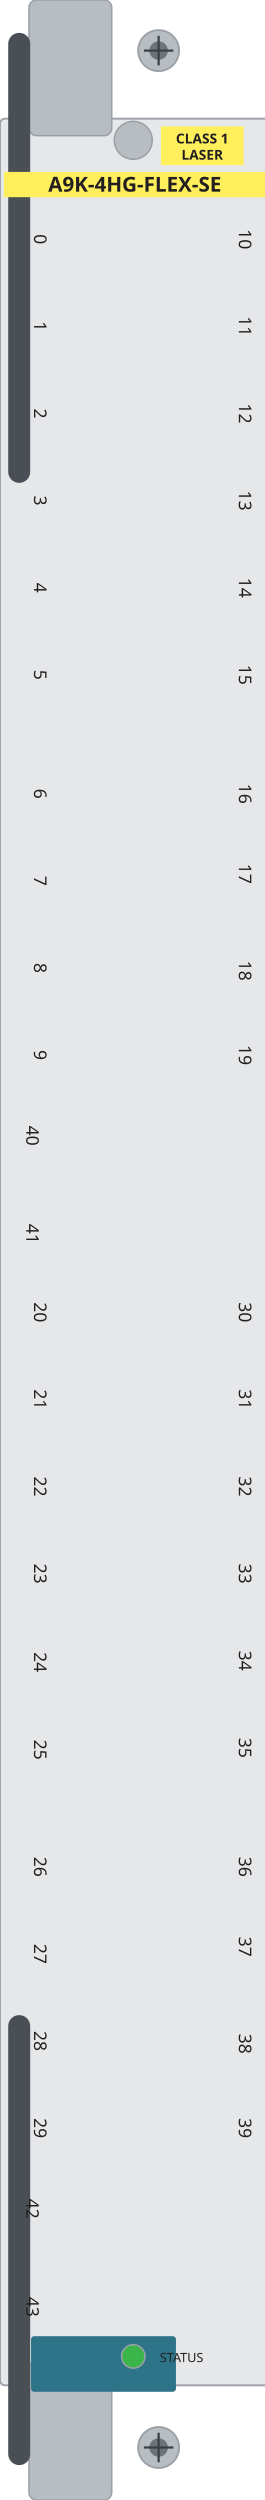
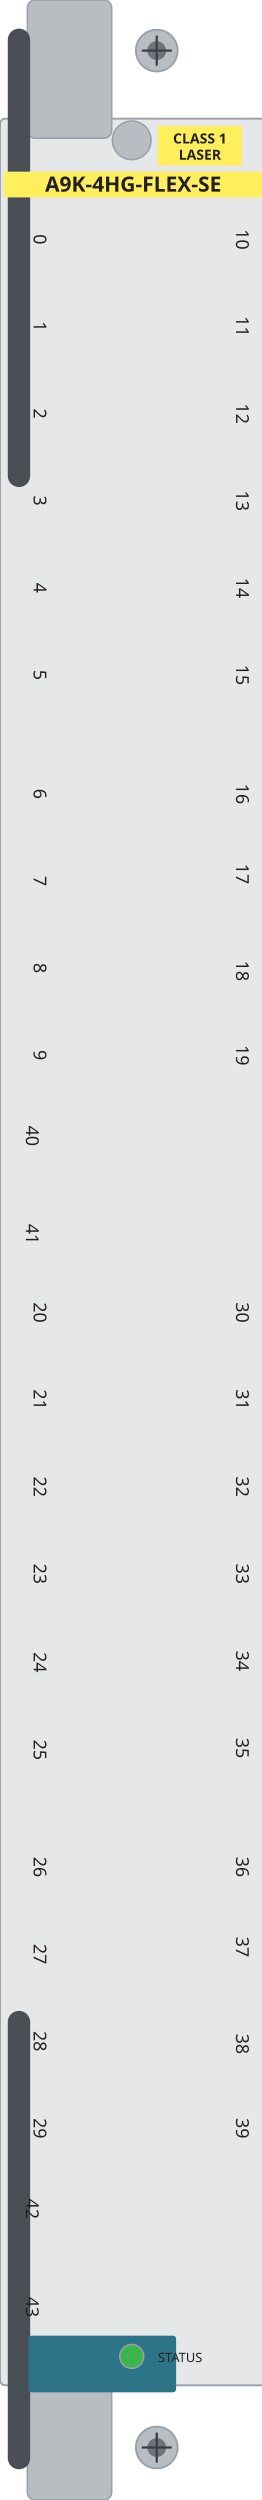
- <svg xmlns="http://www.w3.org/2000/svg" width="42.67mm" height="403.1mm" viewBox="0 0 42.67 403.1">
-   <rect id="plate" x="0.0" y="19.131" width="43.468" height="365.479" rx="0.81" fill="#e6e7e9" stroke="#9aa0a6" stroke-width="0.3" />
-   <rect id="ejector-top" x="4.671" y="0.0" width="13.346" height="21.872" rx="1.22" fill="#b8bdc2" stroke="#9aa0a6" stroke-width="0.25" />
-   <rect id="ejector-bot" x="4.671" y="380.699" width="13.346" height="22.401" rx="1.22" fill="#b8bdc2" stroke="#9aa0a6" stroke-width="0.25" />
-   <rect id="lever-top" x="1.324" y="5.297" width="3.545" height="72.562" rx="1.77" fill="#4a4f55" />
-   <rect id="lever-bot" x="1.324" y="324.915" width="3.545" height="72.562" rx="1.77" fill="#4a4f55" />
+ <svg xmlns="http://www.w3.org/2000/svg" width="41.4mm" height="395.7mm" viewBox="0 0 41.4 395.7">
+   <rect id="plate" x="0" y="18.78" width="42.17" height="358.77" rx="0.81" fill="#e6e7e9" stroke="#9aa0a6" stroke-width="0.3" />
+   <rect id="ejector-top" x="4.33" y="0" width="13.346" height="21.872" rx="1.22" fill="#b8bdc2" stroke="#9aa0a6" stroke-width="0.25" />
+   <rect id="ejector-bot" x="4.33" y="373.3" width="13.346" height="22.401" rx="1.22" fill="#b8bdc2" stroke="#9aa0a6" stroke-width="0.25" />
+   <rect id="lever-top" x="1.23" y="4.53" width="3.545" height="72.562" rx="1.77" fill="#4a4f55" />
+   <rect id="lever-bot" x="1.23" y="318.28" width="3.545" height="72.562" rx="1.77" fill="#4a4f55" />
  <g id="screw-top">
-     <circle cx="25.576" cy="8.16" r="3.301" fill="#b8bdc2" stroke="#9aa0a6" stroke-width="0.3" />
-     <circle cx="25.576" cy="8.16" r="1.49" fill="#6d7379" />
-     <path d="M 23.2 8.16 H 27.95 M 25.576 5.78 V 10.54" stroke="#3a4046" stroke-width="0.36" fill="none" />
+     <circle cx="24.81" cy="8.01" r="3.301" fill="#b8bdc2" stroke="#9aa0a6" stroke-width="0.3" />
+     <circle cx="24.81" cy="8.01" r="1.49" fill="#6d7379" />
+     <path d="M 22.44 8.01 H 27.19 M 24.81 5.63 V 10.39" stroke="#3a4046" stroke-width="0.36" fill="none" />
  </g>
  <g id="screw-bot">
-     <circle cx="25.576" cy="394.635" r="3.301" fill="#b8bdc2" stroke="#9aa0a6" stroke-width="0.3" />
-     <circle cx="25.576" cy="394.635" r="1.49" fill="#6d7379" />
-     <path d="M 23.2 394.635 H 27.95 M 25.576 392.26 V 397.01" stroke="#3a4046" stroke-width="0.36" fill="none" />
+     <circle cx="24.81" cy="387.39" r="3.301" fill="#b8bdc2" stroke="#9aa0a6" stroke-width="0.3" />
+     <circle cx="24.81" cy="387.39" r="1.49" fill="#6d7379" />
+     <path d="M 22.44 387.39 H 27.19 M 24.81 385.02 V 389.77" stroke="#3a4046" stroke-width="0.36" fill="none" />
  </g>
-   <circle id="pivot-top" cx="21.489" cy="22.625" r="3.056" fill="#b8bdc2" stroke="#9aa0a6" stroke-width="0.25" />
-   <rect id="asset-label" x="5.005" y="376.685" width="23.366" height="8.965" rx="0.51" fill="#2e7489" />
+   <circle id="pivot-top" cx="20.85" cy="22.21" r="3.056" fill="#b8bdc2" stroke="#9aa0a6" stroke-width="0.25" />
+   <rect id="asset-label" x="4.51" y="369.69" width="23.366" height="8.965" rx="0.51" fill="#2e7489" />
  <g id="silkscreen">
-     <rect x="0.626" y="27.719" width="42.217" height="4.075" fill="#ffef5c" />
-     <text x="21.73" y="30.9" font-family="sans-serif" font-size="3.32" font-weight="bold" text-anchor="middle" fill="#231f20">A9K-4HG-FLEX-SE</text>
-     <rect x="25.941" y="20.384" width="13.346" height="6.245" fill="#ffef5c" />
-     <text x="32.61" y="23.13" font-family="sans-serif" font-size="2.22" font-weight="bold" text-anchor="middle" fill="#231f20">CLASS 1</text>
-     <text x="32.61" y="25.75" font-family="sans-serif" font-size="2.22" font-weight="bold" text-anchor="middle" fill="#231f20">LASER</text>
-     <text x="25.77" y="380.86" font-family="sans-serif" font-size="2.04" fill="#231f20">STATUS</text>
-     <text x="38.51" y="36.96" transform="rotate(90 38.51 36.96)" font-family="sans-serif" font-size="2.83" fill="#231f20">10</text>
-     <text x="38.51" y="51.0" transform="rotate(90 38.51 51.0)" font-family="sans-serif" font-size="2.83" fill="#231f20">11</text>
-     <text x="38.51" y="65.05" transform="rotate(90 38.51 65.05)" font-family="sans-serif" font-size="2.83" fill="#231f20">12</text>
-     <text x="38.51" y="79.1" transform="rotate(90 38.51 79.1)" font-family="sans-serif" font-size="2.83" fill="#231f20">13</text>
-     <text x="38.51" y="93.15" transform="rotate(90 38.51 93.15)" font-family="sans-serif" font-size="2.83" fill="#231f20">14</text>
-     <text x="38.51" y="107.19" transform="rotate(90 38.51 107.19)" font-family="sans-serif" font-size="2.83" fill="#231f20">15</text>
-     <text x="5.48" y="37.76" transform="rotate(90 5.48 37.76)" font-family="sans-serif" font-size="2.83" fill="#231f20">0</text>
-     <text x="5.48" y="51.81" transform="rotate(90 5.48 51.81)" font-family="sans-serif" font-size="2.83" fill="#231f20">1</text>
-     <text x="5.48" y="65.86" transform="rotate(90 5.48 65.86)" font-family="sans-serif" font-size="2.83" fill="#231f20">2</text>
-     <text x="5.48" y="79.9" transform="rotate(90 5.48 79.9)" font-family="sans-serif" font-size="2.83" fill="#231f20">3</text>
-     <text x="5.48" y="93.95" transform="rotate(90 5.48 93.95)" font-family="sans-serif" font-size="2.83" fill="#231f20">4</text>
-     <text x="5.48" y="108.0" transform="rotate(90 5.48 108.0)" font-family="sans-serif" font-size="2.83" fill="#231f20">5</text>
-     <text x="38.51" y="126.37" transform="rotate(90 38.51 126.37)" font-family="sans-serif" font-size="2.83" fill="#231f20">16</text>
-     <text x="38.51" y="139.27" transform="rotate(90 38.51 139.27)" font-family="sans-serif" font-size="2.83" fill="#231f20">17</text>
-     <text x="38.51" y="154.9" transform="rotate(90 38.51 154.9)" font-family="sans-serif" font-size="2.83" fill="#231f20">18</text>
-     <text x="38.51" y="168.51" transform="rotate(90 38.51 168.51)" font-family="sans-serif" font-size="2.83" fill="#231f20">19</text>
-     <text x="5.48" y="127.17" transform="rotate(90 5.48 127.17)" font-family="sans-serif" font-size="2.83" fill="#231f20">6</text>
-     <text x="5.48" y="141.22" transform="rotate(90 5.48 141.22)" font-family="sans-serif" font-size="2.83" fill="#231f20">7</text>
-     <text x="5.48" y="155.27" transform="rotate(90 5.48 155.27)" font-family="sans-serif" font-size="2.83" fill="#231f20">8</text>
-     <text x="5.48" y="169.31" transform="rotate(90 5.48 169.31)" font-family="sans-serif" font-size="2.83" fill="#231f20">9</text>
-     <text x="4.23" y="181.49" transform="rotate(90 4.23 181.49)" font-family="sans-serif" font-size="2.83" fill="#231f20">40</text>
-     <text x="4.23" y="197.32" transform="rotate(90 4.23 197.32)" font-family="sans-serif" font-size="2.83" fill="#231f20">41</text>
-     <text x="38.51" y="209.97" transform="rotate(90 38.51 209.97)" font-family="sans-serif" font-size="2.83" fill="#231f20">30</text>
-     <text x="38.51" y="224.01" transform="rotate(90 38.51 224.01)" font-family="sans-serif" font-size="2.83" fill="#231f20">31</text>
-     <text x="38.51" y="238.06" transform="rotate(90 38.51 238.06)" font-family="sans-serif" font-size="2.83" fill="#231f20">32</text>
-     <text x="38.51" y="252.11" transform="rotate(90 38.51 252.11)" font-family="sans-serif" font-size="2.83" fill="#231f20">33</text>
-     <text x="38.51" y="266.15" transform="rotate(90 38.51 266.15)" font-family="sans-serif" font-size="2.83" fill="#231f20">34</text>
-     <text x="38.51" y="280.2" transform="rotate(90 38.51 280.2)" font-family="sans-serif" font-size="2.83" fill="#231f20">35</text>
-     <text x="5.48" y="209.97" transform="rotate(90 5.48 209.97)" font-family="sans-serif" font-size="2.83" fill="#231f20">20</text>
-     <text x="5.48" y="224.01" transform="rotate(90 5.48 224.01)" font-family="sans-serif" font-size="2.83" fill="#231f20">21</text>
-     <text x="5.48" y="238.06" transform="rotate(90 5.48 238.06)" font-family="sans-serif" font-size="2.83" fill="#231f20">22</text>
-     <text x="5.48" y="252.11" transform="rotate(90 5.48 252.11)" font-family="sans-serif" font-size="2.83" fill="#231f20">23</text>
-     <text x="5.48" y="266.38" transform="rotate(90 5.48 266.38)" font-family="sans-serif" font-size="2.83" fill="#231f20">24</text>
-     <text x="5.48" y="280.5" transform="rotate(90 5.48 280.5)" font-family="sans-serif" font-size="2.83" fill="#231f20">25</text>
-     <text x="38.51" y="299.38" transform="rotate(90 38.51 299.38)" font-family="sans-serif" font-size="2.83" fill="#231f20">36</text>
-     <text x="38.51" y="312.27" transform="rotate(90 38.51 312.27)" font-family="sans-serif" font-size="2.83" fill="#231f20">37</text>
-     <text x="38.51" y="327.91" transform="rotate(90 38.51 327.91)" font-family="sans-serif" font-size="2.83" fill="#231f20">38</text>
-     <text x="38.51" y="341.52" transform="rotate(90 38.51 341.52)" font-family="sans-serif" font-size="2.83" fill="#231f20">39</text>
-     <text x="5.48" y="299.38" transform="rotate(90 5.48 299.38)" font-family="sans-serif" font-size="2.83" fill="#231f20">26</text>
-     <text x="5.48" y="313.42" transform="rotate(90 5.48 313.42)" font-family="sans-serif" font-size="2.83" fill="#231f20">27</text>
-     <text x="5.48" y="327.47" transform="rotate(90 5.48 327.47)" font-family="sans-serif" font-size="2.83" fill="#231f20">28</text>
-     <text x="5.48" y="341.52" transform="rotate(90 5.48 341.52)" font-family="sans-serif" font-size="2.83" fill="#231f20">29</text>
-     <text x="4.23" y="354.5" transform="rotate(90 4.23 354.5)" font-family="sans-serif" font-size="2.83" fill="#231f20">42</text>
-     <text x="4.23" y="370.33" transform="rotate(90 4.23 370.33)" font-family="sans-serif" font-size="2.83" fill="#231f20">43</text>
+     <rect x="0.61" y="27.17" width="40.96" height="4.075" fill="#ffef5c" />
+     <text x="21.08" y="30.33" font-family="sans-serif" font-size="3.32" font-weight="bold" text-anchor="middle" fill="#231f20">A9K-4HG-FLEX-SE</text>
+     <rect x="24.97" y="19.95" width="13.346" height="6.245" fill="#ffef5c" />
+     <text x="31.64" y="22.71" font-family="sans-serif" font-size="2.22" font-weight="bold" text-anchor="middle" fill="#231f20">CLASS 1</text>
+     <text x="31.64" y="25.28" font-family="sans-serif" font-size="2.22" font-weight="bold" text-anchor="middle" fill="#231f20">LASER</text>
+     <text x="25" y="373.87" font-family="sans-serif" font-size="2.04" fill="#231f20">STATUS</text>
+     <text x="37.36" y="36.28" transform="rotate(90 37.36 36.28)" font-family="sans-serif" font-size="2.83" fill="#231f20">10</text>
+     <text x="37.36" y="50.06" transform="rotate(90 37.36 50.06)" font-family="sans-serif" font-size="2.83" fill="#231f20">11</text>
+     <text x="37.36" y="63.86" transform="rotate(90 37.36 63.86)" font-family="sans-serif" font-size="2.83" fill="#231f20">12</text>
+     <text x="37.36" y="77.65" transform="rotate(90 37.36 77.65)" font-family="sans-serif" font-size="2.83" fill="#231f20">13</text>
+     <text x="37.36" y="91.44" transform="rotate(90 37.36 91.44)" font-family="sans-serif" font-size="2.83" fill="#231f20">14</text>
+     <text x="37.36" y="105.22" transform="rotate(90 37.36 105.22)" font-family="sans-serif" font-size="2.83" fill="#231f20">15</text>
+     <text x="5.32" y="37.07" transform="rotate(90 5.32 37.07)" font-family="sans-serif" font-size="2.83" fill="#231f20">0</text>
+     <text x="5.32" y="50.86" transform="rotate(90 5.32 50.86)" font-family="sans-serif" font-size="2.83" fill="#231f20">1</text>
+     <text x="5.32" y="64.65" transform="rotate(90 5.32 64.65)" font-family="sans-serif" font-size="2.83" fill="#231f20">2</text>
+     <text x="5.32" y="78.43" transform="rotate(90 5.32 78.43)" font-family="sans-serif" font-size="2.83" fill="#231f20">3</text>
+     <text x="5.32" y="92.23" transform="rotate(90 5.32 92.23)" font-family="sans-serif" font-size="2.83" fill="#231f20">4</text>
+     <text x="5.32" y="106.02" transform="rotate(90 5.32 106.02)" font-family="sans-serif" font-size="2.83" fill="#231f20">5</text>
+     <text x="37.36" y="124.05" transform="rotate(90 37.36 124.05)" font-family="sans-serif" font-size="2.83" fill="#231f20">16</text>
+     <text x="37.36" y="136.71" transform="rotate(90 37.36 136.71)" font-family="sans-serif" font-size="2.83" fill="#231f20">17</text>
+     <text x="37.36" y="152.06" transform="rotate(90 37.36 152.06)" font-family="sans-serif" font-size="2.83" fill="#231f20">18</text>
+     <text x="37.36" y="165.42" transform="rotate(90 37.36 165.42)" font-family="sans-serif" font-size="2.83" fill="#231f20">19</text>
+     <text x="5.32" y="124.84" transform="rotate(90 5.32 124.84)" font-family="sans-serif" font-size="2.83" fill="#231f20">6</text>
+     <text x="5.32" y="138.63" transform="rotate(90 5.32 138.63)" font-family="sans-serif" font-size="2.83" fill="#231f20">7</text>
+     <text x="5.32" y="152.42" transform="rotate(90 5.32 152.42)" font-family="sans-serif" font-size="2.83" fill="#231f20">8</text>
+     <text x="5.32" y="166.2" transform="rotate(90 5.32 166.2)" font-family="sans-serif" font-size="2.83" fill="#231f20">9</text>
+     <text x="4.1" y="178.16" transform="rotate(90 4.1 178.16)" font-family="sans-serif" font-size="2.83" fill="#231f20">40</text>
+     <text x="4.1" y="193.7" transform="rotate(90 4.1 193.7)" font-family="sans-serif" font-size="2.83" fill="#231f20">41</text>
+     <text x="37.36" y="206.12" transform="rotate(90 37.36 206.12)" font-family="sans-serif" font-size="2.83" fill="#231f20">30</text>
+     <text x="37.36" y="219.9" transform="rotate(90 37.36 219.9)" font-family="sans-serif" font-size="2.83" fill="#231f20">31</text>
+     <text x="37.36" y="233.69" transform="rotate(90 37.36 233.69)" font-family="sans-serif" font-size="2.83" fill="#231f20">32</text>
+     <text x="37.36" y="247.48" transform="rotate(90 37.36 247.48)" font-family="sans-serif" font-size="2.83" fill="#231f20">33</text>
+     <text x="37.36" y="261.26" transform="rotate(90 37.36 261.26)" font-family="sans-serif" font-size="2.83" fill="#231f20">34</text>
+     <text x="37.36" y="275.06" transform="rotate(90 37.36 275.06)" font-family="sans-serif" font-size="2.83" fill="#231f20">35</text>
+     <text x="5.32" y="206.12" transform="rotate(90 5.32 206.12)" font-family="sans-serif" font-size="2.83" fill="#231f20">20</text>
+     <text x="5.32" y="219.9" transform="rotate(90 5.32 219.9)" font-family="sans-serif" font-size="2.83" fill="#231f20">21</text>
+     <text x="5.32" y="233.69" transform="rotate(90 5.32 233.69)" font-family="sans-serif" font-size="2.83" fill="#231f20">22</text>
+     <text x="5.32" y="247.48" transform="rotate(90 5.32 247.48)" font-family="sans-serif" font-size="2.83" fill="#231f20">23</text>
+     <text x="5.32" y="261.49" transform="rotate(90 5.32 261.49)" font-family="sans-serif" font-size="2.83" fill="#231f20">24</text>
+     <text x="5.32" y="275.35" transform="rotate(90 5.32 275.35)" font-family="sans-serif" font-size="2.83" fill="#231f20">25</text>
+     <text x="37.36" y="293.88" transform="rotate(90 37.36 293.88)" font-family="sans-serif" font-size="2.83" fill="#231f20">36</text>
+     <text x="37.36" y="306.54" transform="rotate(90 37.36 306.54)" font-family="sans-serif" font-size="2.83" fill="#231f20">37</text>
+     <text x="37.36" y="321.89" transform="rotate(90 37.36 321.89)" font-family="sans-serif" font-size="2.83" fill="#231f20">38</text>
+     <text x="37.36" y="335.25" transform="rotate(90 37.36 335.25)" font-family="sans-serif" font-size="2.83" fill="#231f20">39</text>
+     <text x="5.32" y="293.88" transform="rotate(90 5.32 293.88)" font-family="sans-serif" font-size="2.83" fill="#231f20">26</text>
+     <text x="5.32" y="307.67" transform="rotate(90 5.32 307.67)" font-family="sans-serif" font-size="2.83" fill="#231f20">27</text>
+     <text x="5.32" y="321.46" transform="rotate(90 5.32 321.46)" font-family="sans-serif" font-size="2.83" fill="#231f20">28</text>
+     <text x="5.32" y="335.25" transform="rotate(90 5.32 335.25)" font-family="sans-serif" font-size="2.83" fill="#231f20">29</text>
+     <text x="4.1" y="347.99" transform="rotate(90 4.1 347.99)" font-family="sans-serif" font-size="2.83" fill="#231f20">42</text>
+     <text x="4.1" y="363.53" transform="rotate(90 4.1 363.53)" font-family="sans-serif" font-size="2.83" fill="#231f20">43</text>
  </g>
-   <circle id="status" cx="21.489" cy="379.945" r="1.89" fill="var(--led-color, #39b54a)" stroke="#9aa0a6" stroke-width="0.25" />
+   <circle id="status" cx="20.85" cy="372.97" r="1.89" fill="var(--led-color, #39b54a)" stroke="#9aa0a6" stroke-width="0.25" />
</svg>
